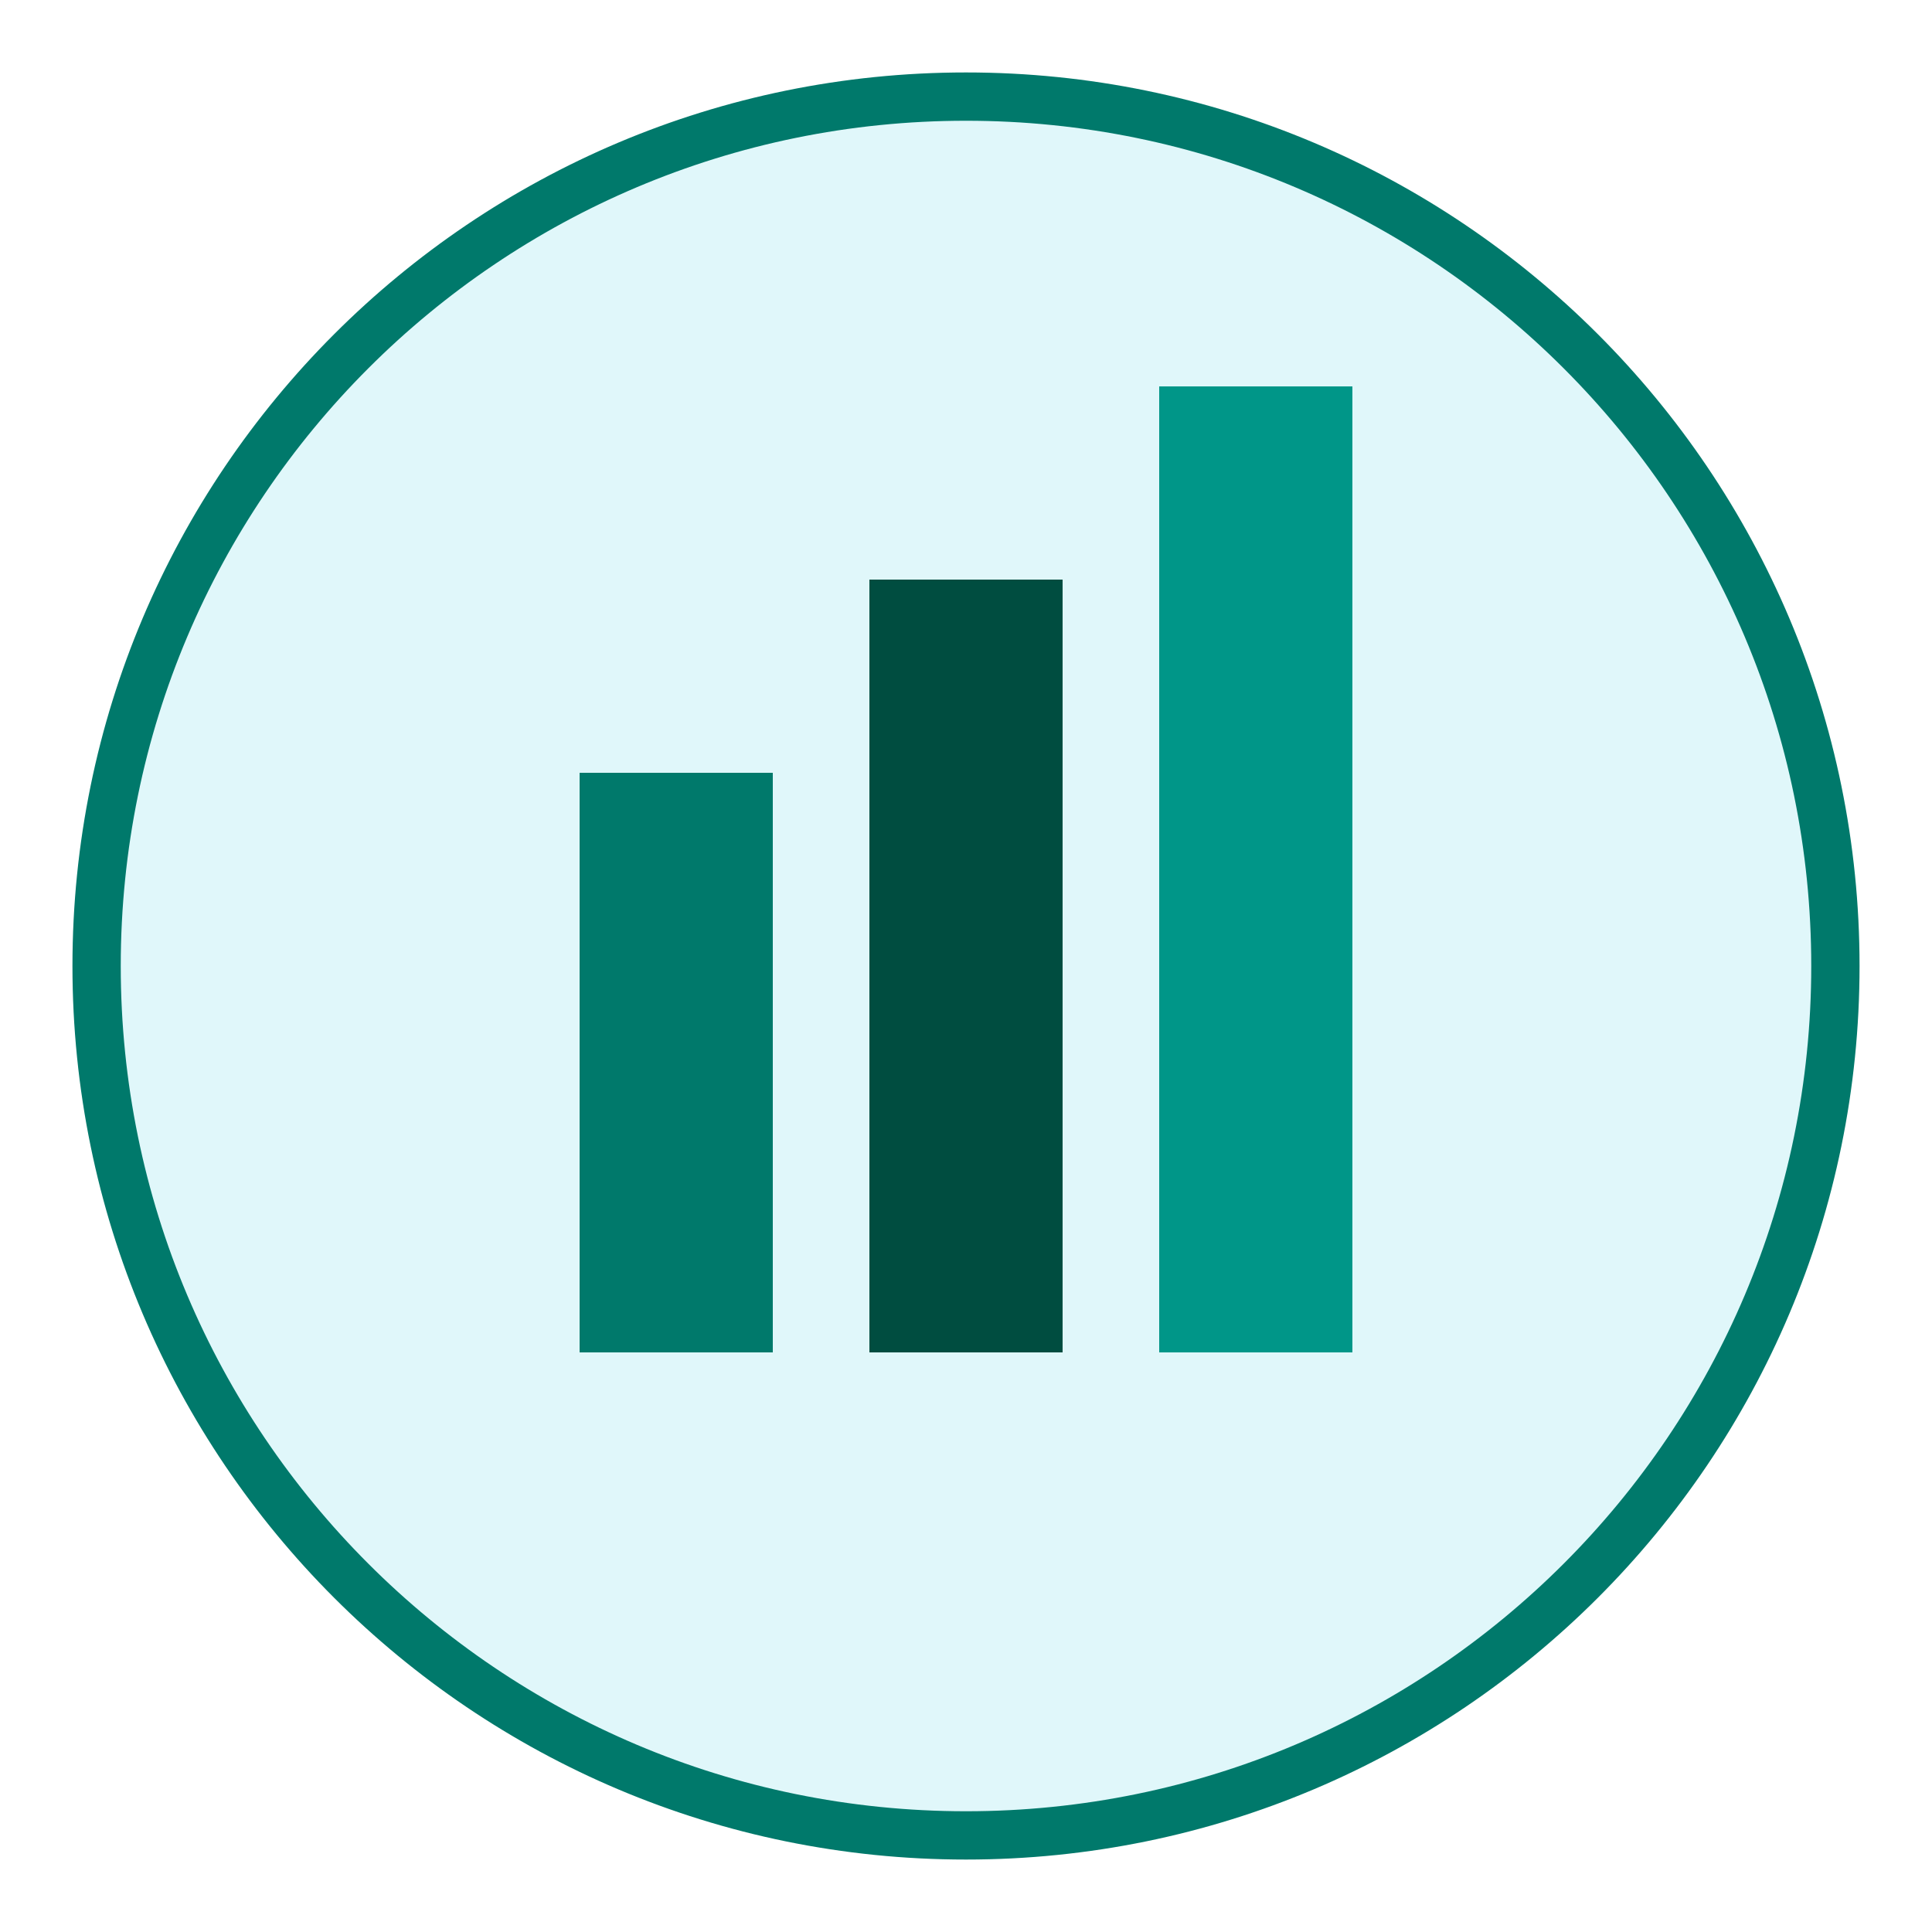
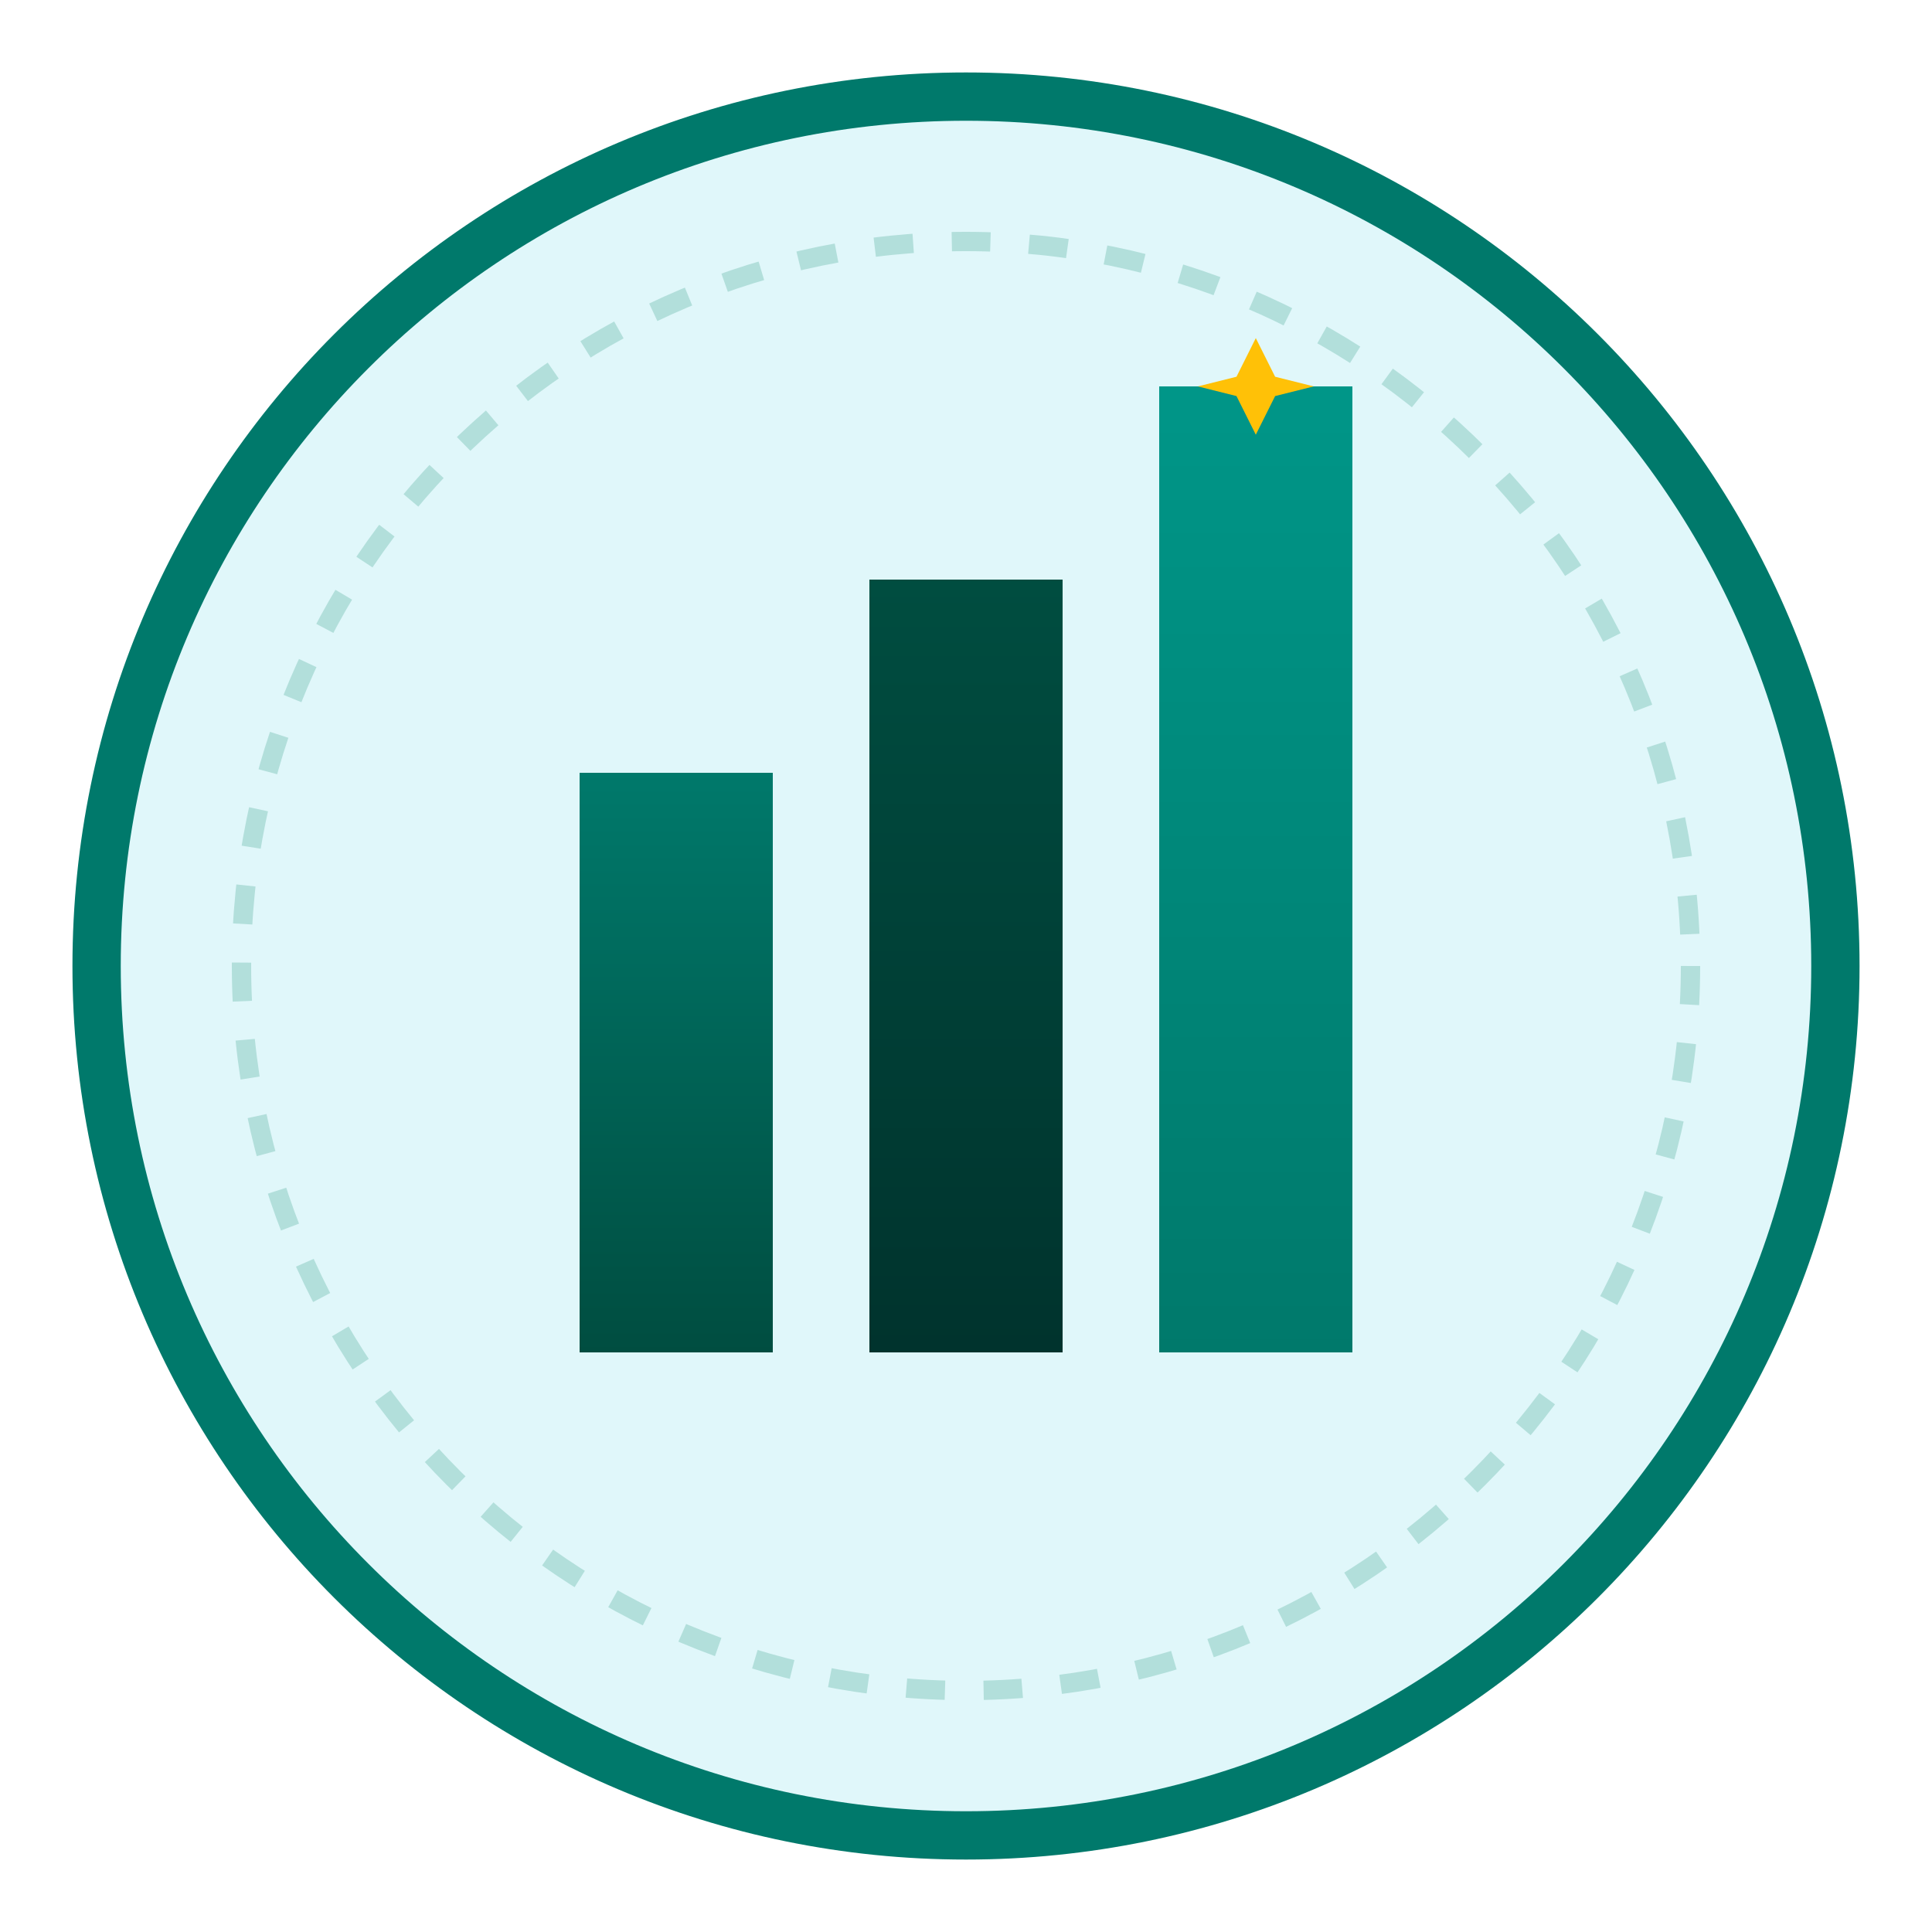
<svg xmlns="http://www.w3.org/2000/svg" width="200" height="200" viewBox="0 0 200 200">
  <circle cx="100" cy="100" r="90" fill="#E0F7FA" stroke="#00796B" stroke-width="5" />
-   <rect x="60" y="80" width="20" height="60" fill="#00796B" />
-   <rect x="90" y="60" width="20" height="80" fill="#004D40" />
-   <rect x="120" y="40" width="20" height="100" fill="#009688" />
+   <circle cx="100" cy="100" r="75" fill="none" stroke="#B2DFDB" stroke-width="2" stroke-dasharray="4 4" />
+   <defs>
+     <linearGradient id="barGradient1" x1="0" y1="0" x2="0" y2="1">
+       <stop offset="0%" stop-color="#00796B" />
+       <stop offset="100%" stop-color="#004D40" />
+     </linearGradient>
+     <linearGradient id="barGradient2" x1="0" y1="0" x2="0" y2="1">
+       <stop offset="0%" stop-color="#004D40" />
+       <stop offset="100%" stop-color="#00332D" />
+     </linearGradient>
+     <linearGradient id="barGradient3" x1="0" y1="0" x2="0" y2="1">
+       <stop offset="0%" stop-color="#009688" />
+       <stop offset="100%" stop-color="#00796B" />
+     </linearGradient>
+   </defs>
+   <rect x="60" y="80" width="20" height="60" fill="url(#barGradient1)" />
+   <rect x="90" y="60" width="20" height="80" fill="url(#barGradient2)" />
+   <rect x="120" y="40" width="20" height="100" fill="url(#barGradient3)" />
+   <polygon points="130,35 132,39 136,40 132,41 130,45 128,41 124,40 128,39" fill="#FFC107" />
</svg>
